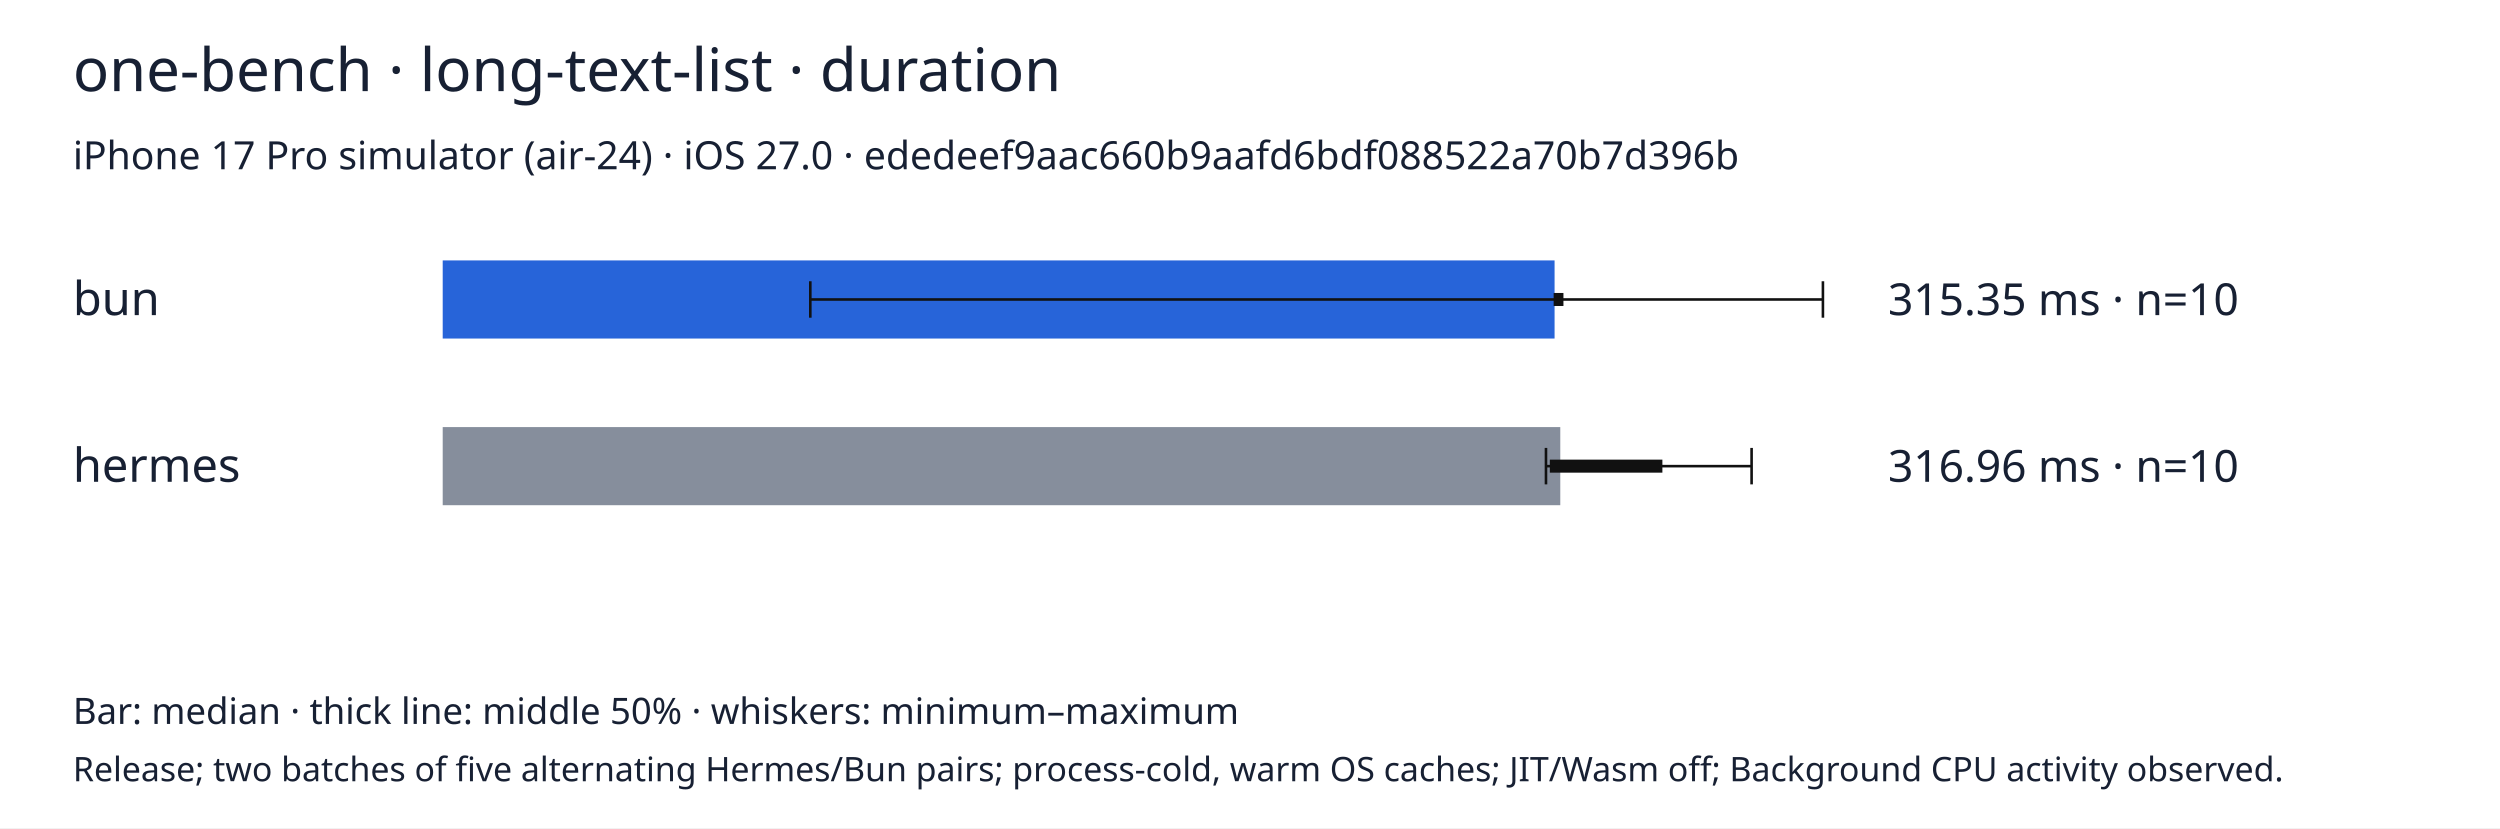
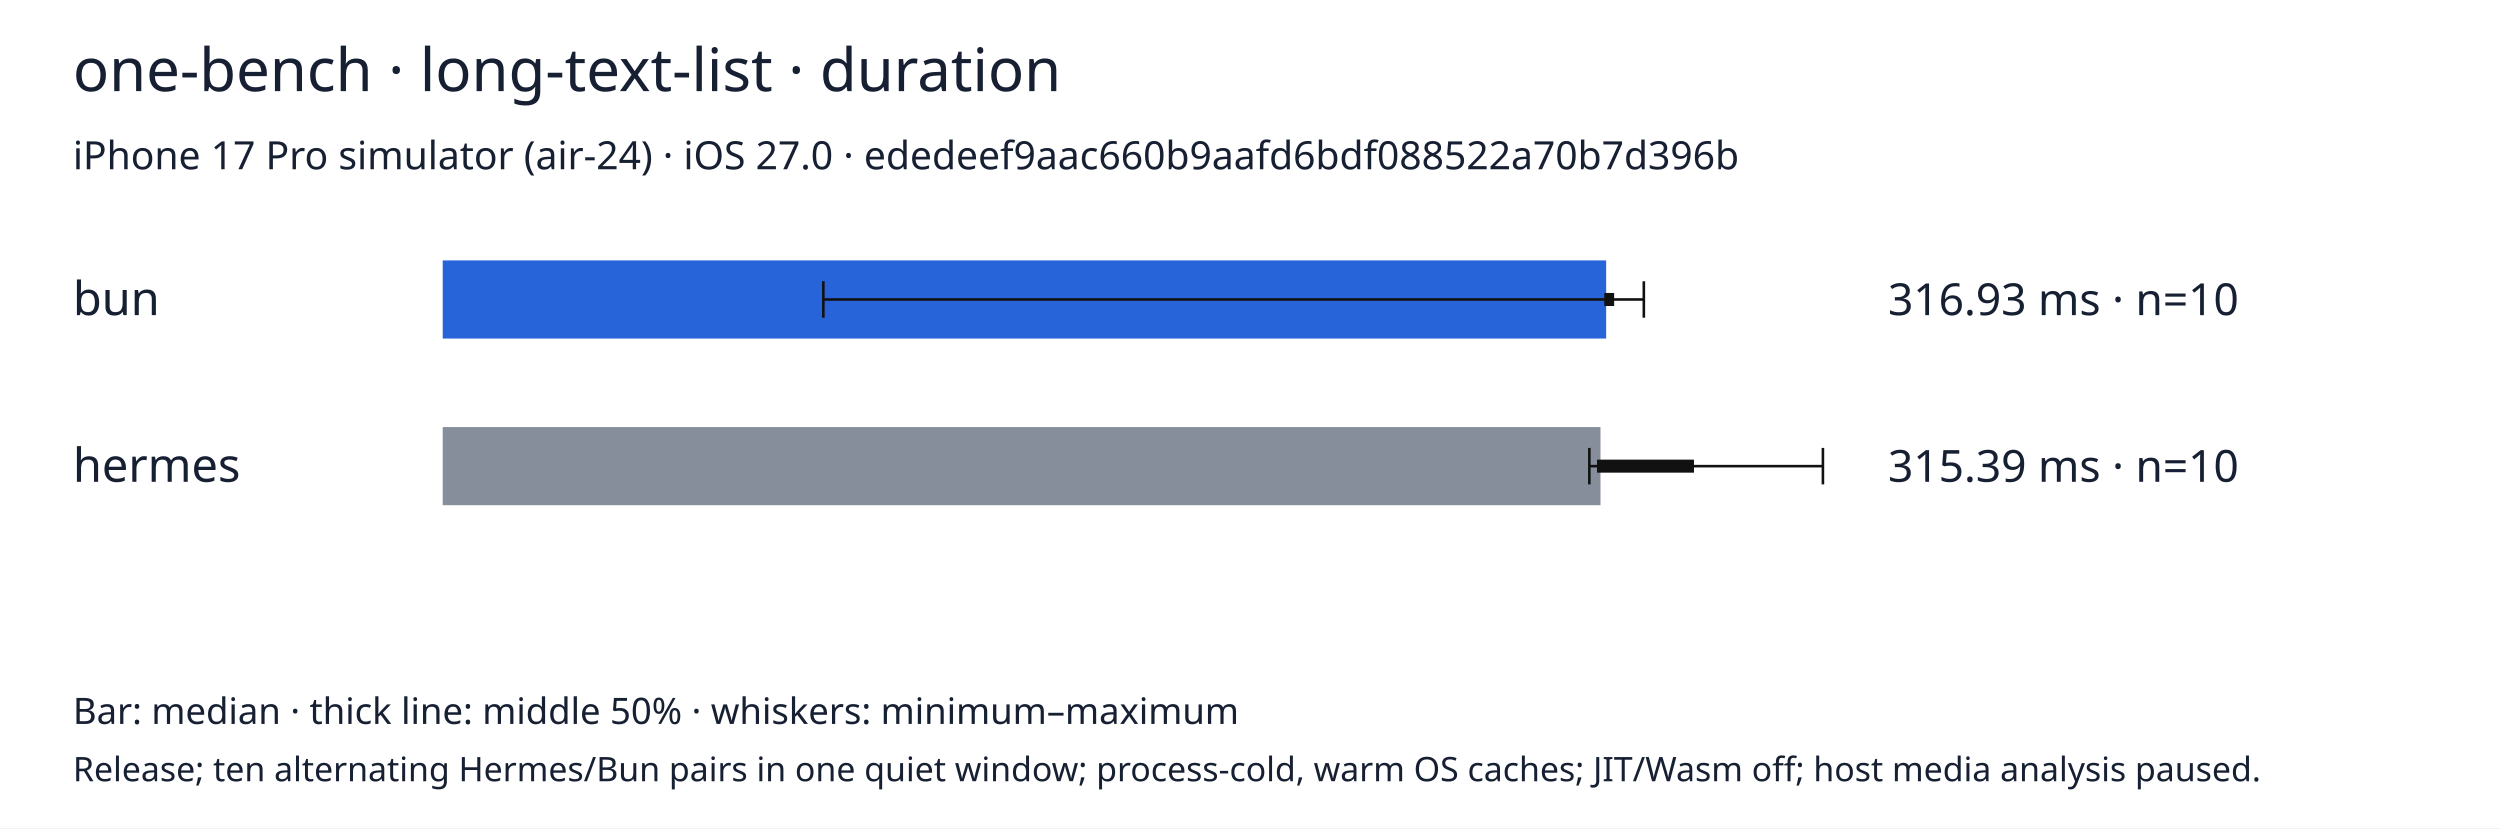
<svg xmlns="http://www.w3.org/2000/svg" width="960" height="318" viewBox="0 0 960 318">
  <rect width="100%" height="100%" fill="#fff" />
  <g font-family="system-ui, sans-serif" fill="#172033">
    <text x="28" y="35" font-size="23">one-bench · long-text-list · duration</text>
    <text x="28" y="65" font-size="15">iPhone 17 Pro simulator (air-24) · iOS 27.0 · ededeef9aac660b9aafd6bdf088522a70b7d396b</text>
    <text x="28" y="121" font-size="18">bun</text>
-     <rect x="170" y="100" width="426.957" height="30" fill="#2764d9" />
-     <path d="M311.158,115 H700 M311.158,108 V122 M700,108 V122" stroke="#111" fill="none" />
-     <path d="M596.601,115 H600.36" stroke="#111" stroke-width="5" />
-     <text x="725" y="121" font-size="17">315.35 ms · n=10</text>
+     <rect x="170" y="100" width="446.767" height="30" fill="#2764d9" />
+     <path d="M316.159,115 H631.231 M316.159,108 V122 M631.231,108 V122" stroke="#111" fill="none" />
+     <path d="M616.036,115 H619.831" stroke="#111" stroke-width="5" />
+     <text x="725" y="121" font-size="17">316.93 ms · n=10</text>
    <text x="28" y="185" font-size="18">hermes</text>
-     <rect x="170" y="164" width="429.148" height="30" fill="#868e9c" />
-     <path d="M593.657,179 H672.614 M593.657,172 V186 M672.614,172 V186" stroke="#111" fill="none" />
-     <path d="M595.133,179 H638.357" stroke="#111" stroke-width="5" />
-     <text x="725" y="185" font-size="17">316.96 ms · n=10</text>
+     <rect x="170" y="164" width="444.59" height="30" fill="#868e9c" />
+     <path d="M610.308,179 H700 M610.308,172 V186 M700,172 V186" stroke="#111" fill="none" />
+     <path d="M613.256,179 H650.488" stroke="#111" stroke-width="5" />
+     <text x="725" y="185" font-size="17">315.39 ms · n=10</text>
    <text x="28" y="278" font-size="14">Bar: median · thick line: middle 50% · whiskers: minimum–maximum</text>
-     <text x="28" y="300" font-size="13">Release; two batches of five alternating Hermes/Bun pairs; process-cold, warm OS caches; JIT/Wasm off; Background CPU activity observed.</text>
+     <text x="28" y="300" font-size="13">Release; ten alternating Hermes/Bun pairs in one quiet window; process-cold, warm OS caches; JIT/Wasm off; host media analysis paused.</text>
  </g>
</svg>
